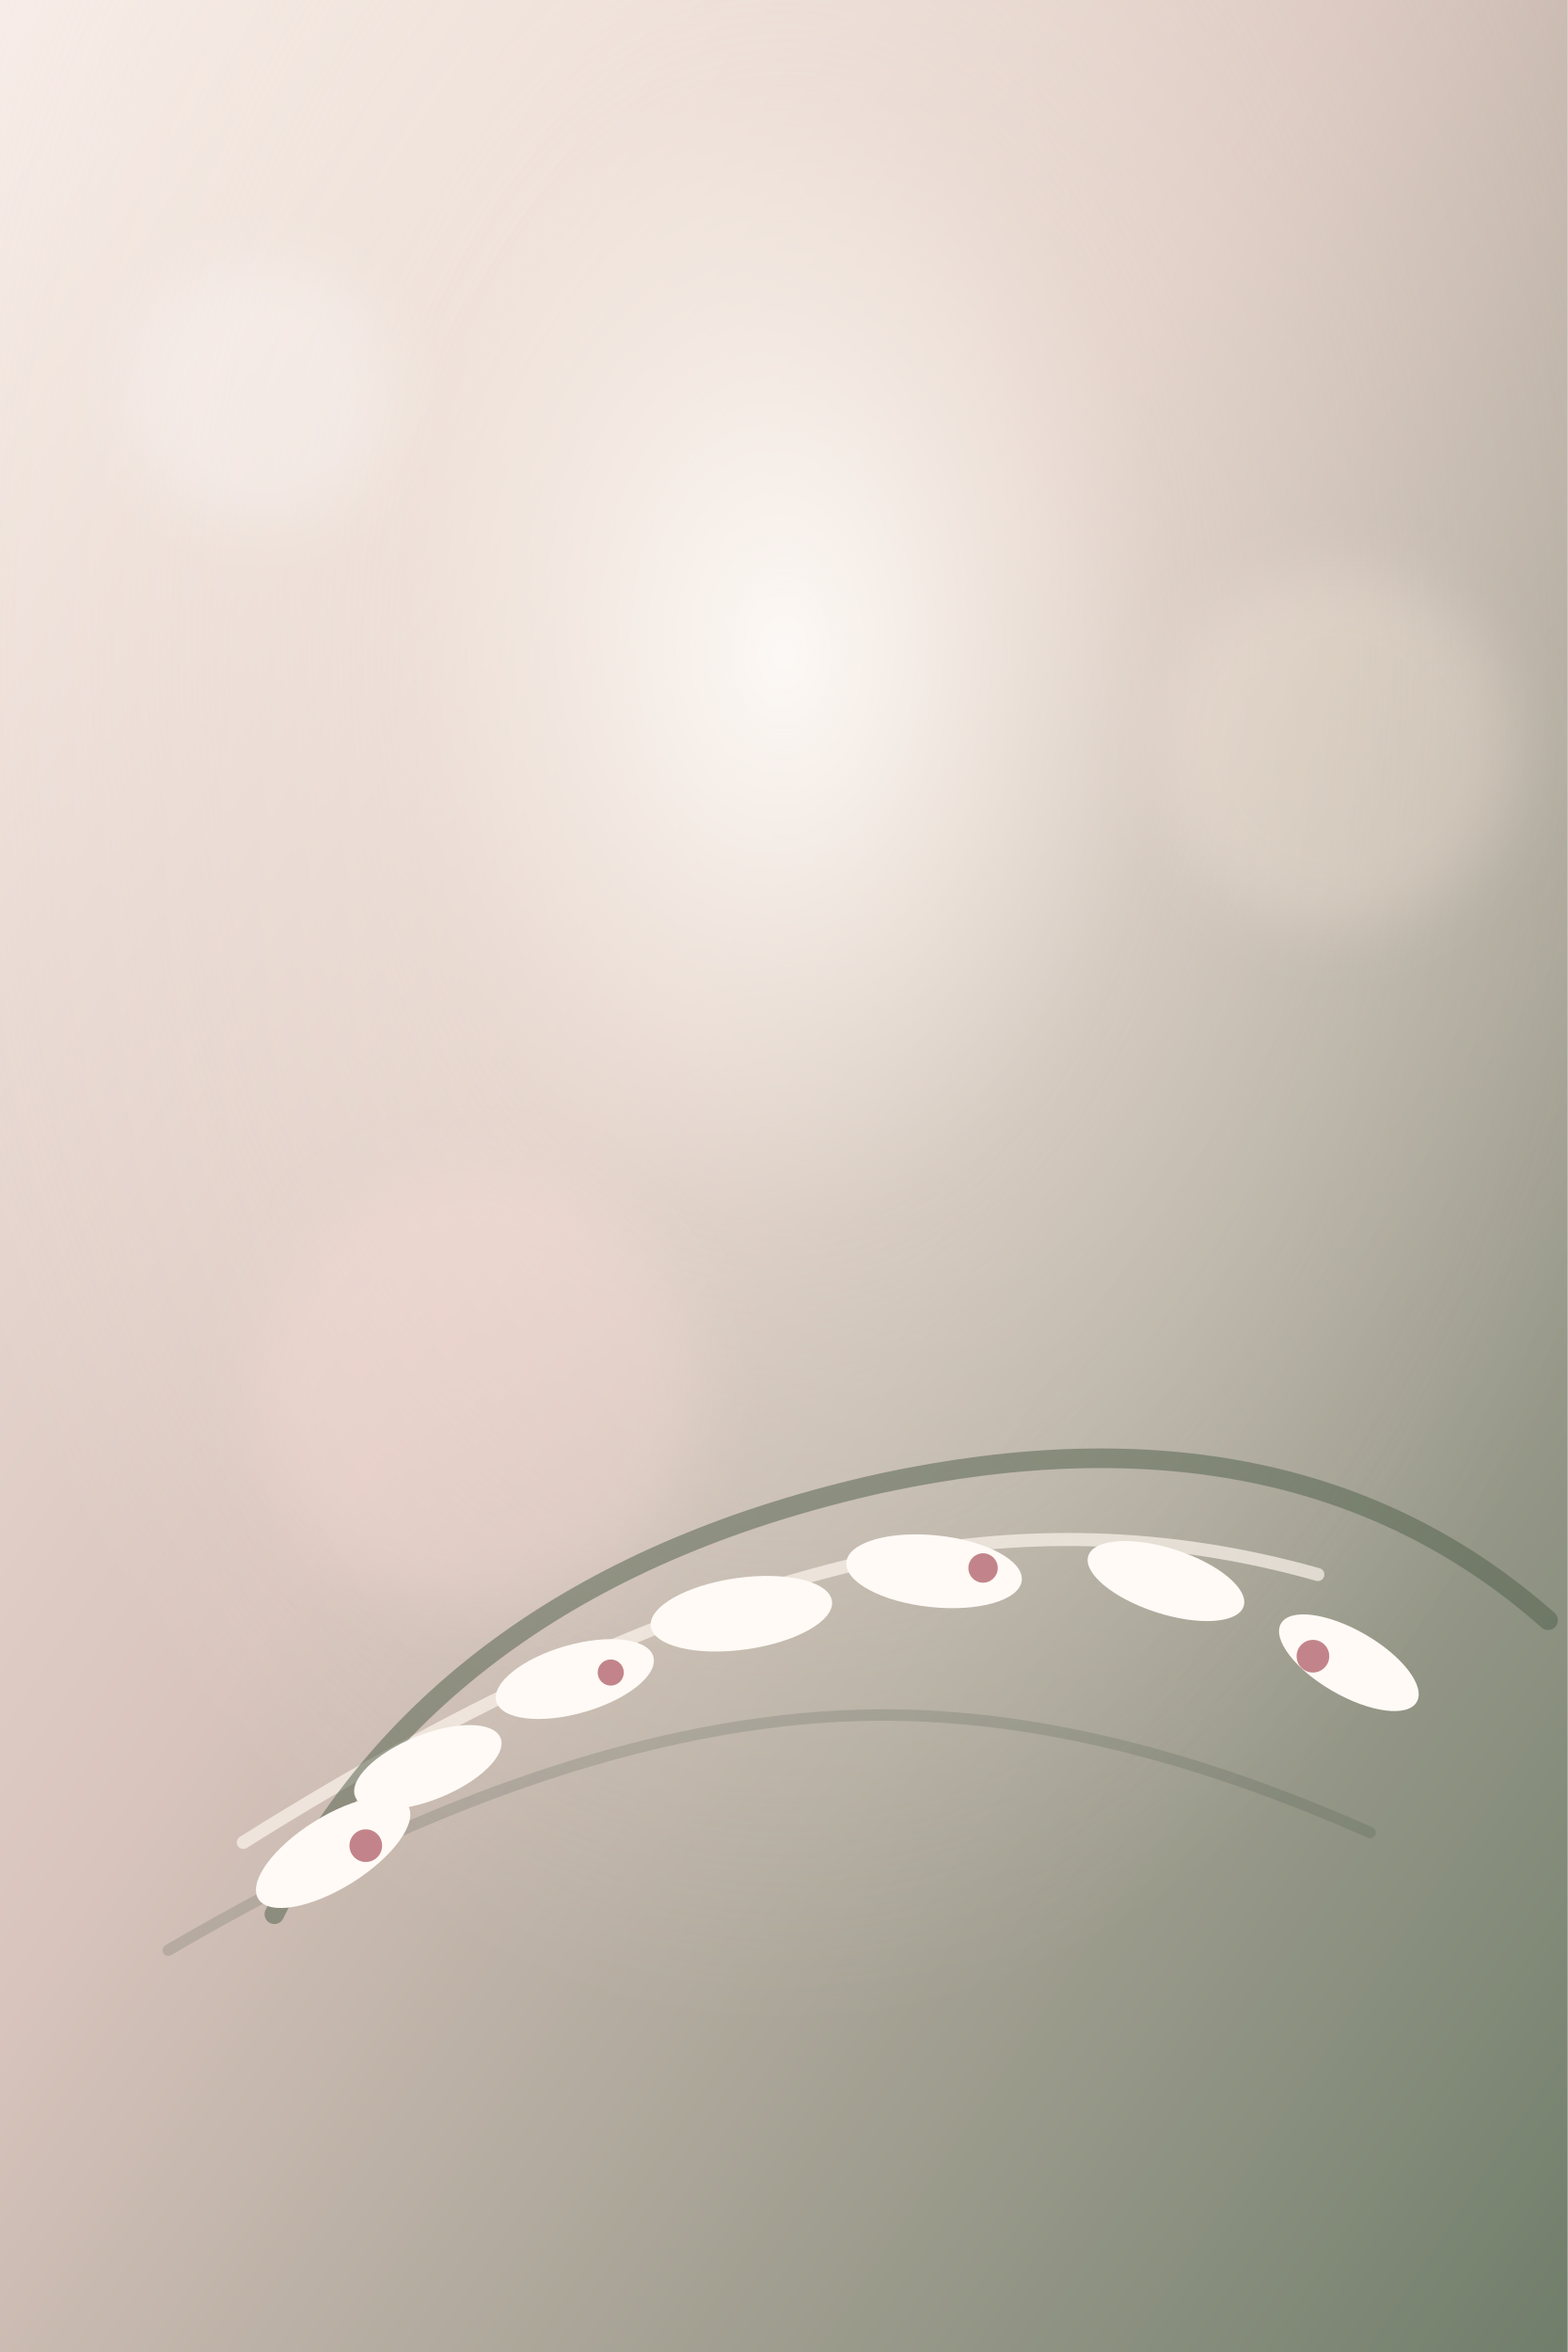
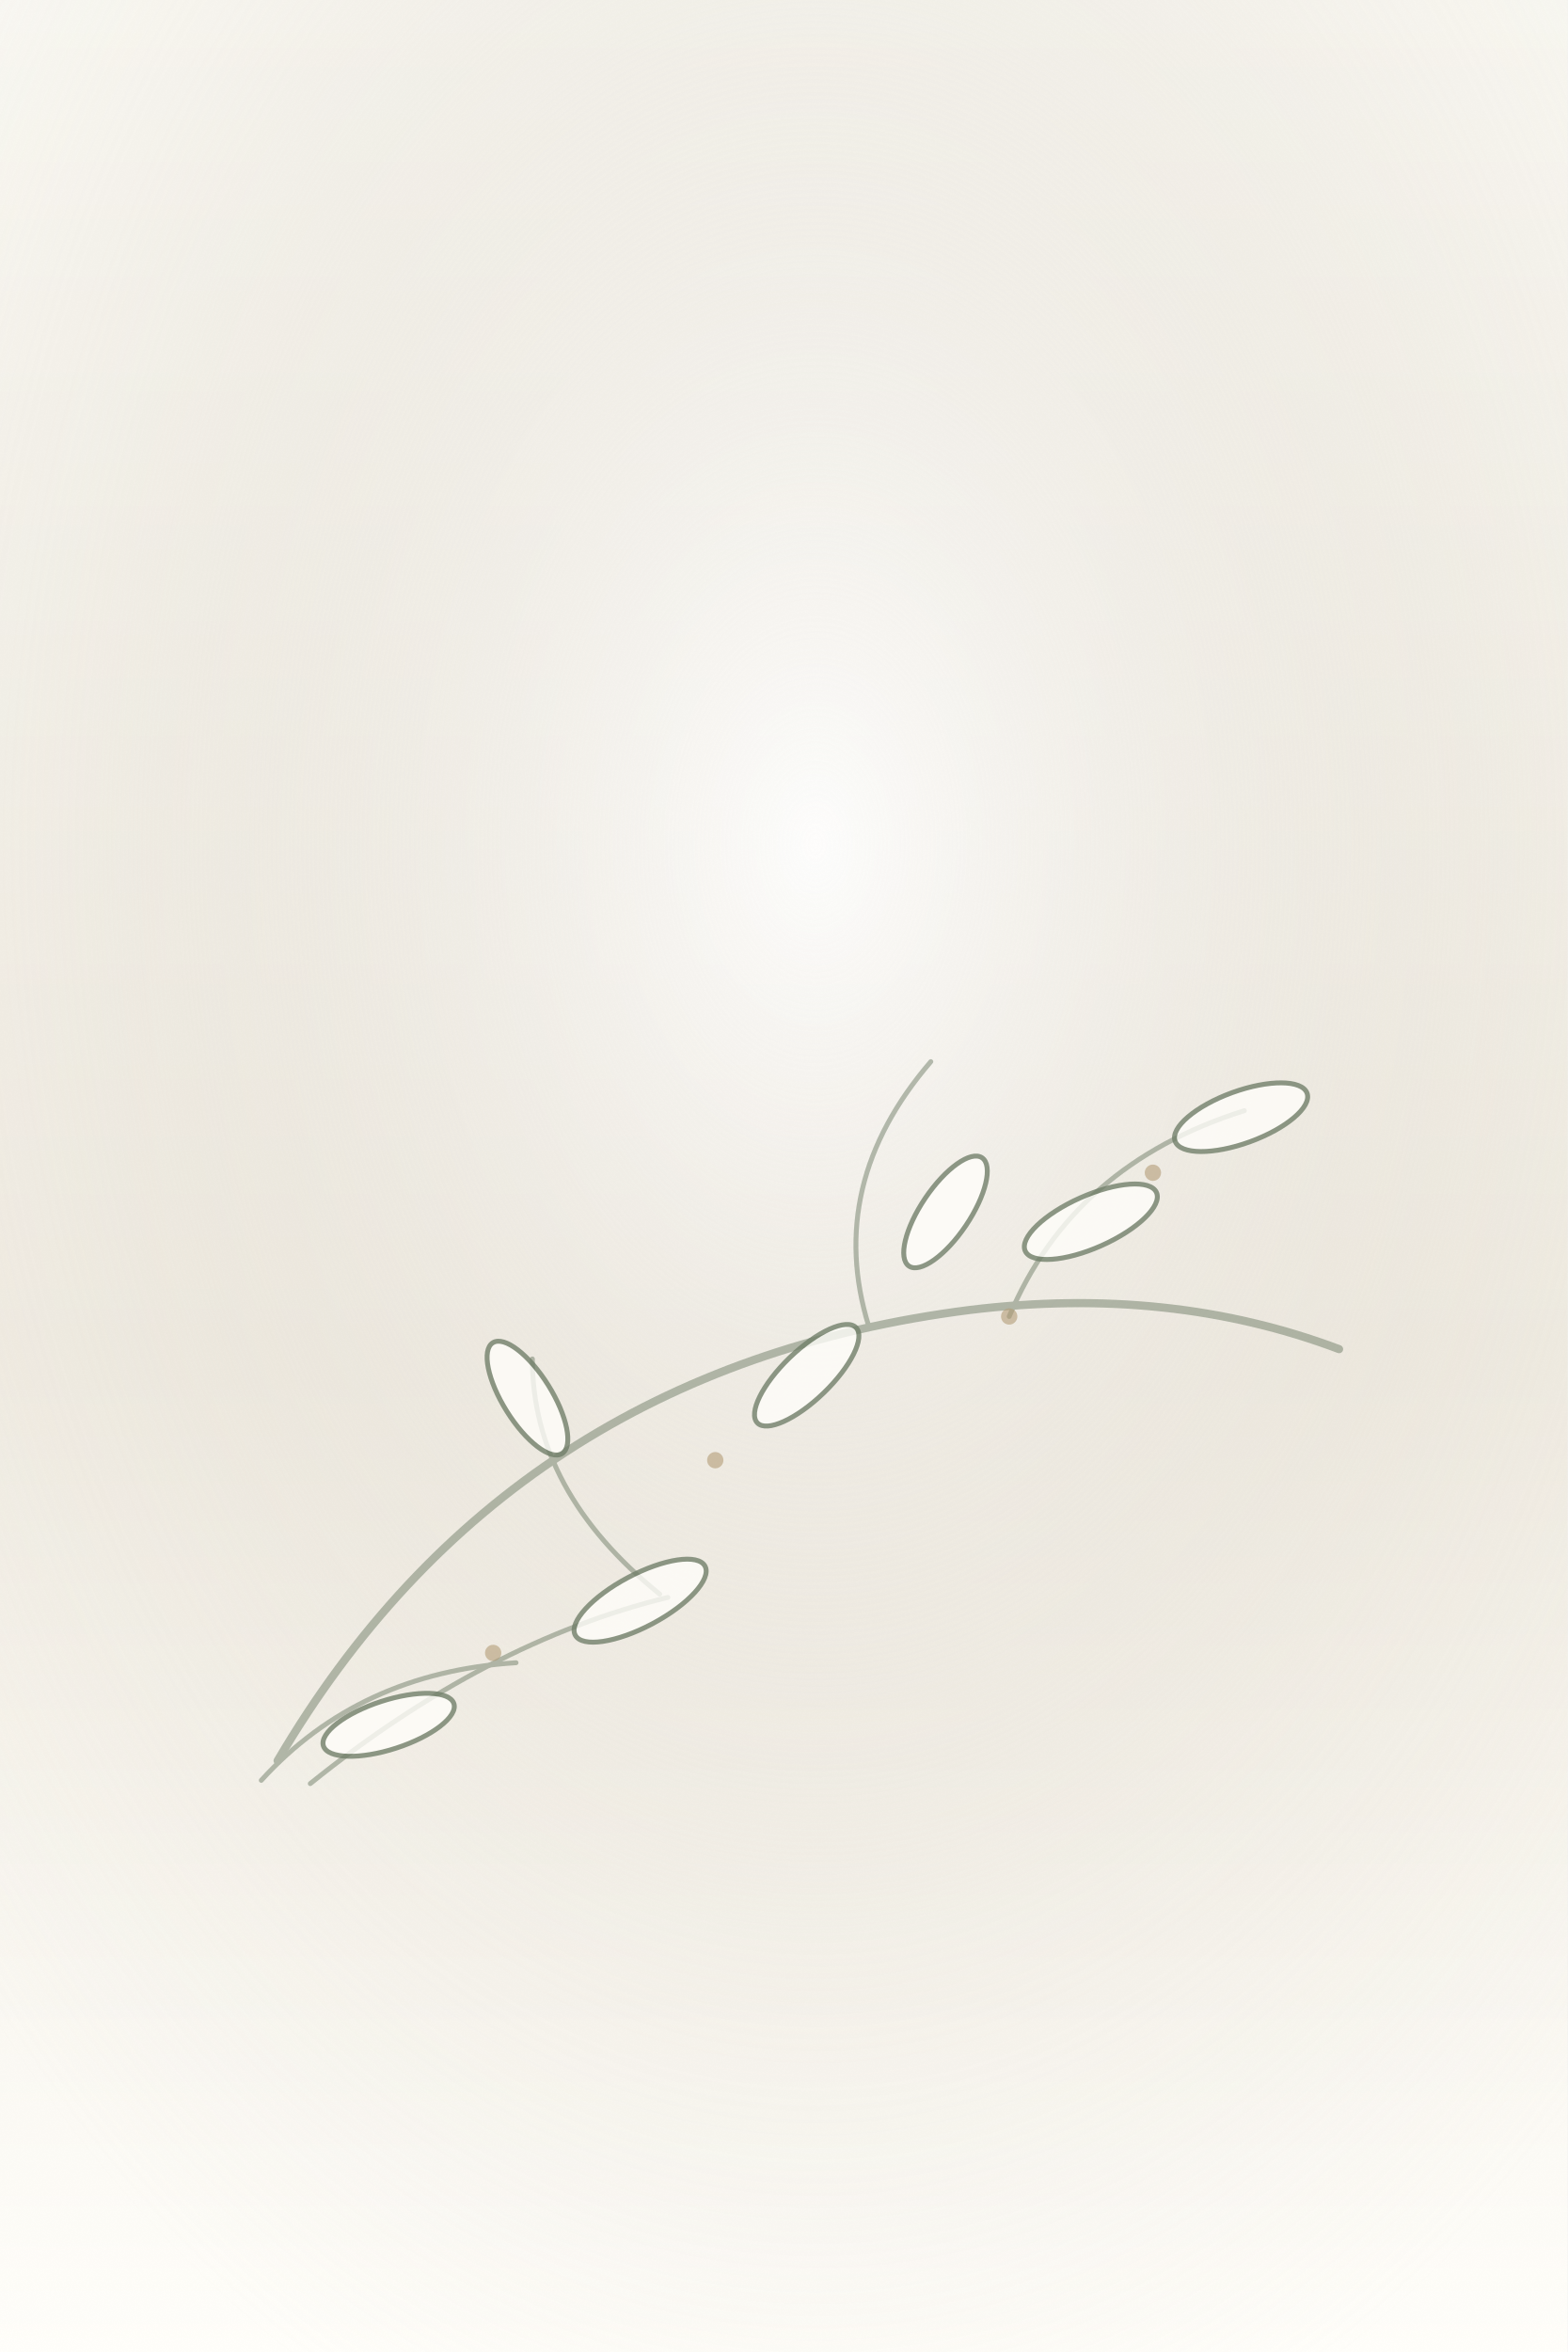
<svg xmlns="http://www.w3.org/2000/svg" viewBox="0 0 960 1440" role="img" aria-labelledby="title desc">
  <defs>
-     <linearGradient id="sky" x1="0" x2="1" y1="0" y2="1">
-       <stop offset="0" stop-color="#f8ede8" />
-       <stop offset=".43" stop-color="#d8c4bc" />
-       <stop offset="1" stop-color="#6f7d69" />
+     <linearGradient id="paper" x1="0" x2="0" y1="0" y2="1">
+       <stop offset="0" stop-color="#fbfaf5" />
+       <stop offset=".58" stop-color="#f2eee5" />
+       <stop offset="1" stop-color="#fffefa" />
    </linearGradient>
-     <radialGradient id="light" cx=".5" cy=".28" r=".58">
-       <stop offset="0" stop-color="#fffdfa" stop-opacity=".92" />
-       <stop offset=".42" stop-color="#fff7ee" stop-opacity=".34" />
-       <stop offset="1" stop-color="#fff7ee" stop-opacity="0" />
+     <radialGradient id="wash" cx=".52" cy=".36" r=".72">
+       <stop offset="0" stop-color="#ffffff" stop-opacity=".86" />
+       <stop offset=".64" stop-color="#d9d2c5" stop-opacity=".2" />
+       <stop offset="1" stop-color="#d9d2c5" stop-opacity="0" />
    </radialGradient>
-     <filter id="soft">
-       <feGaussianBlur stdDeviation="18" />
+     <filter id="grain">
+       <feTurbulence type="fractalNoise" baseFrequency=".9" numOctaves="2" stitchTiles="stitch" />
+       <feColorMatrix type="saturate" values="0" />
+       <feComponentTransfer>
+         <feFuncA type="table" tableValues="0 .035" />
+       </feComponentTransfer>
    </filter>
  </defs>
-   <rect width="960" height="1440" fill="url(#sky)" />
-   <rect width="960" height="1440" fill="url(#light)" />
-   <g opacity=".26" filter="url(#soft)">
-     <circle cx="160" cy="240" r="82" fill="#ffffff" />
-     <circle cx="818" cy="458" r="110" fill="#fff0e1" />
-     <circle cx="292" cy="850" r="134" fill="#ffe0dc" />
+   <rect width="960" height="1440" fill="url(#paper)" />
+   <rect width="960" height="1440" fill="url(#wash)" />
+   <rect width="960" height="1440" filter="url(#grain)" opacity=".42" />
+   <g fill="none" stroke="#6f7d68" stroke-linecap="round" stroke-linejoin="round" opacity=".5">
+     <path d="M170 1078C264 918 405 826 594 802c82-10 157-2 226 24" stroke-width="5" />
+     <path d="M190 1092c72-58 145-96 219-114" stroke-width="3" />
+     <path d="M532 812c-18-58-5-112 38-162" stroke-width="3" />
+     <path d="M618 806c26-62 74-104 144-126" stroke-width="3" />
+     <path d="M404 976c-52-42-78-90-78-144" stroke-width="3" />
+     <path d="M316 1018c-64 4-116 28-156 72" stroke-width="3" />
  </g>
-   <g opacity=".66" fill="none" stroke-linecap="round">
-     <path d="M149 1128c140-88 268-146 382-172 92-20 184-18 276 8" stroke="#fff8f0" stroke-width="8" />
-     <path d="M103 1194c164-96 310-144 438-144 91 0 190 24 298 72" stroke="#314037" stroke-opacity=".25" stroke-width="7" />
+   <g fill="#fffefa" stroke="#6f7d68" stroke-width="3" opacity=".78">
+     <ellipse cx="392" cy="980" rx="45" ry="16" transform="rotate(-28 392 980)" />
+     <ellipse cx="494" cy="842" rx="42" ry="15" transform="rotate(-44 494 842)" />
+     <ellipse cx="579" cy="742" rx="40" ry="15" transform="rotate(-56 579 742)" />
+     <ellipse cx="668" cy="748" rx="44" ry="16" transform="rotate(-24 668 748)" />
+     <ellipse cx="760" cy="684" rx="43" ry="16" transform="rotate(-20 760 684)" />
+     <ellipse cx="323" cy="856" rx="40" ry="15" transform="rotate(58 323 856)" />
+     <ellipse cx="238" cy="1056" rx="42" ry="15" transform="rotate(-18 238 1056)" />
  </g>
-   <g transform="translate(60 876)">
-     <path d="M108 296C176 160 300 72 480 32c168-36 304-8 408 84" fill="none" stroke="#53634e" stroke-opacity=".52" stroke-width="12" stroke-linecap="round" />
-     <g fill="#fffaf6">
-       <ellipse cx="144" cy="258" rx="54" ry="22" transform="rotate(-32 144 258)" />
-       <ellipse cx="202" cy="206" rx="48" ry="20" transform="rotate(-22 202 206)" />
-       <ellipse cx="292" cy="152" rx="50" ry="21" transform="rotate(-16 292 152)" />
-       <ellipse cx="394" cy="112" rx="56" ry="22" transform="rotate(-8 394 112)" />
-       <ellipse cx="512" cy="86" rx="54" ry="22" transform="rotate(6 512 86)" />
-       <ellipse cx="654" cy="92" rx="50" ry="20" transform="rotate(18 654 92)" />
-       <ellipse cx="766" cy="142" rx="48" ry="20" transform="rotate(30 766 142)" />
-     </g>
-     <g fill="#bd7a81" opacity=".92">
-       <circle cx="164" cy="254" r="10" />
-       <circle cx="314" cy="148" r="8" />
-       <circle cx="542" cy="84" r="9" />
-       <circle cx="744" cy="138" r="10" />
-     </g>
+   <g fill="#b19a73" opacity=".58">
+     <circle cx="438" cy="894" r="5" />
+     <circle cx="618" cy="806" r="5" />
+     <circle cx="706" cy="718" r="5" />
+     <circle cx="302" cy="1012" r="5" />
  </g>
</svg>
